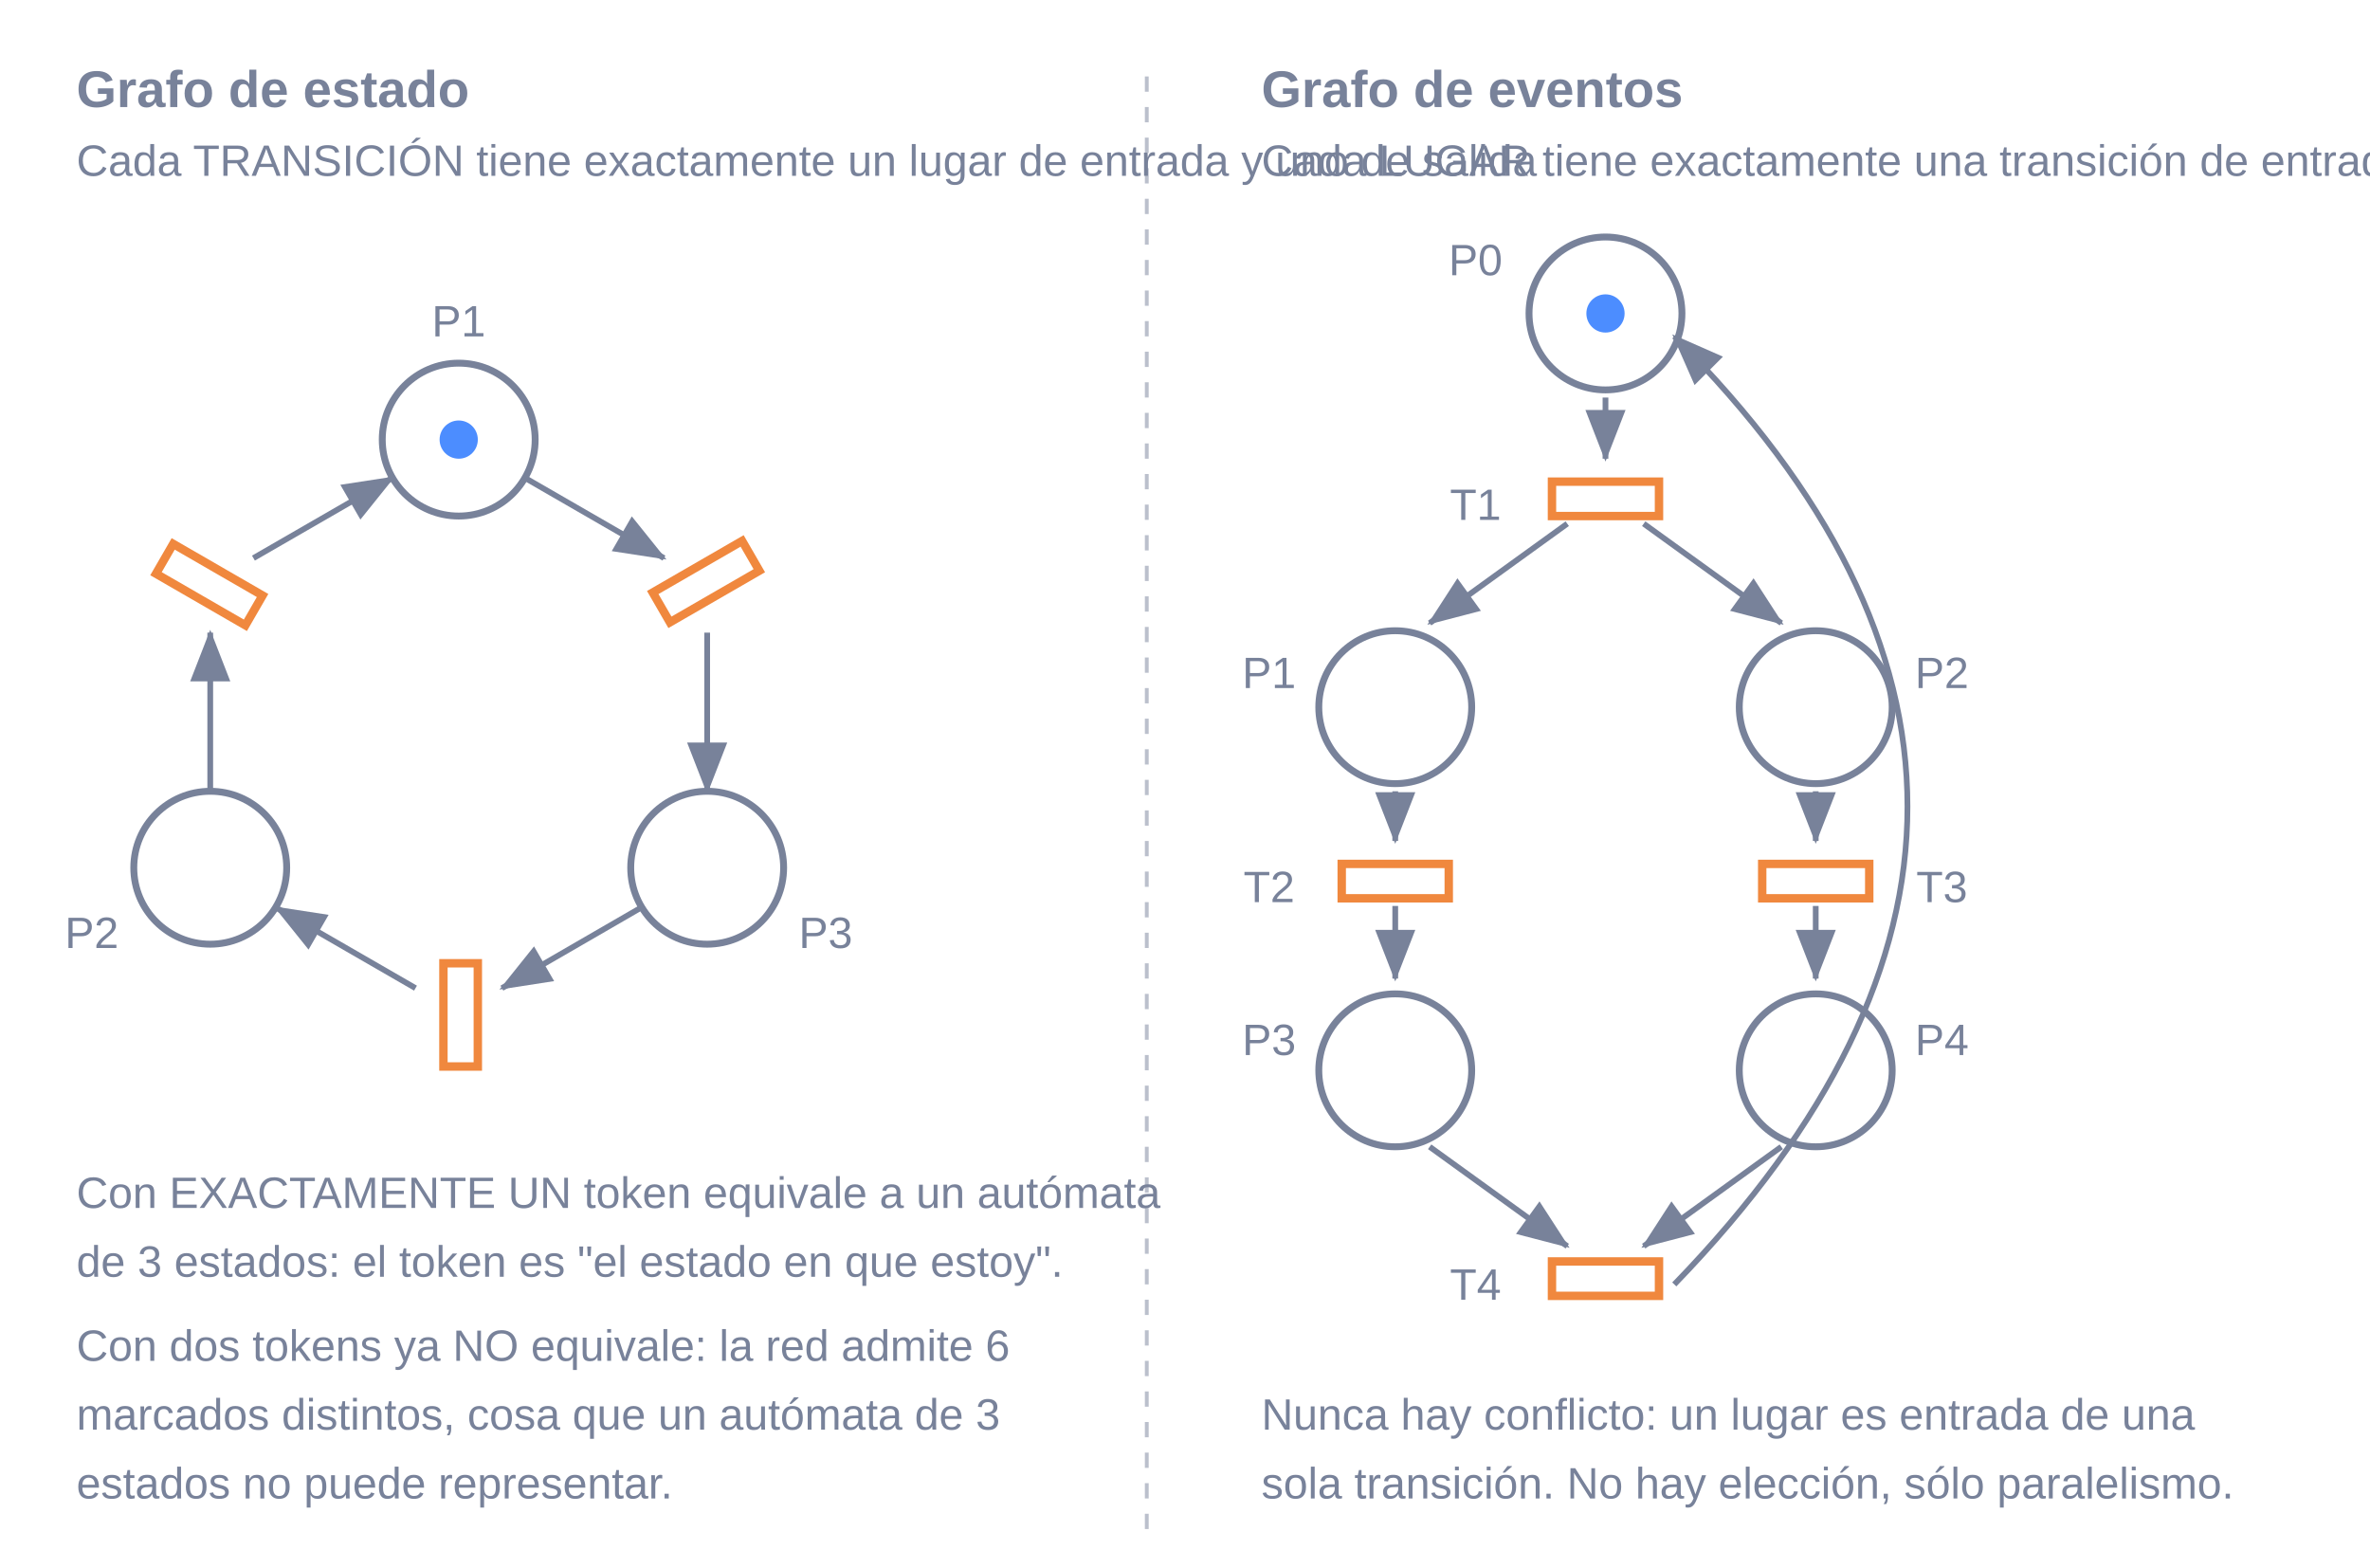
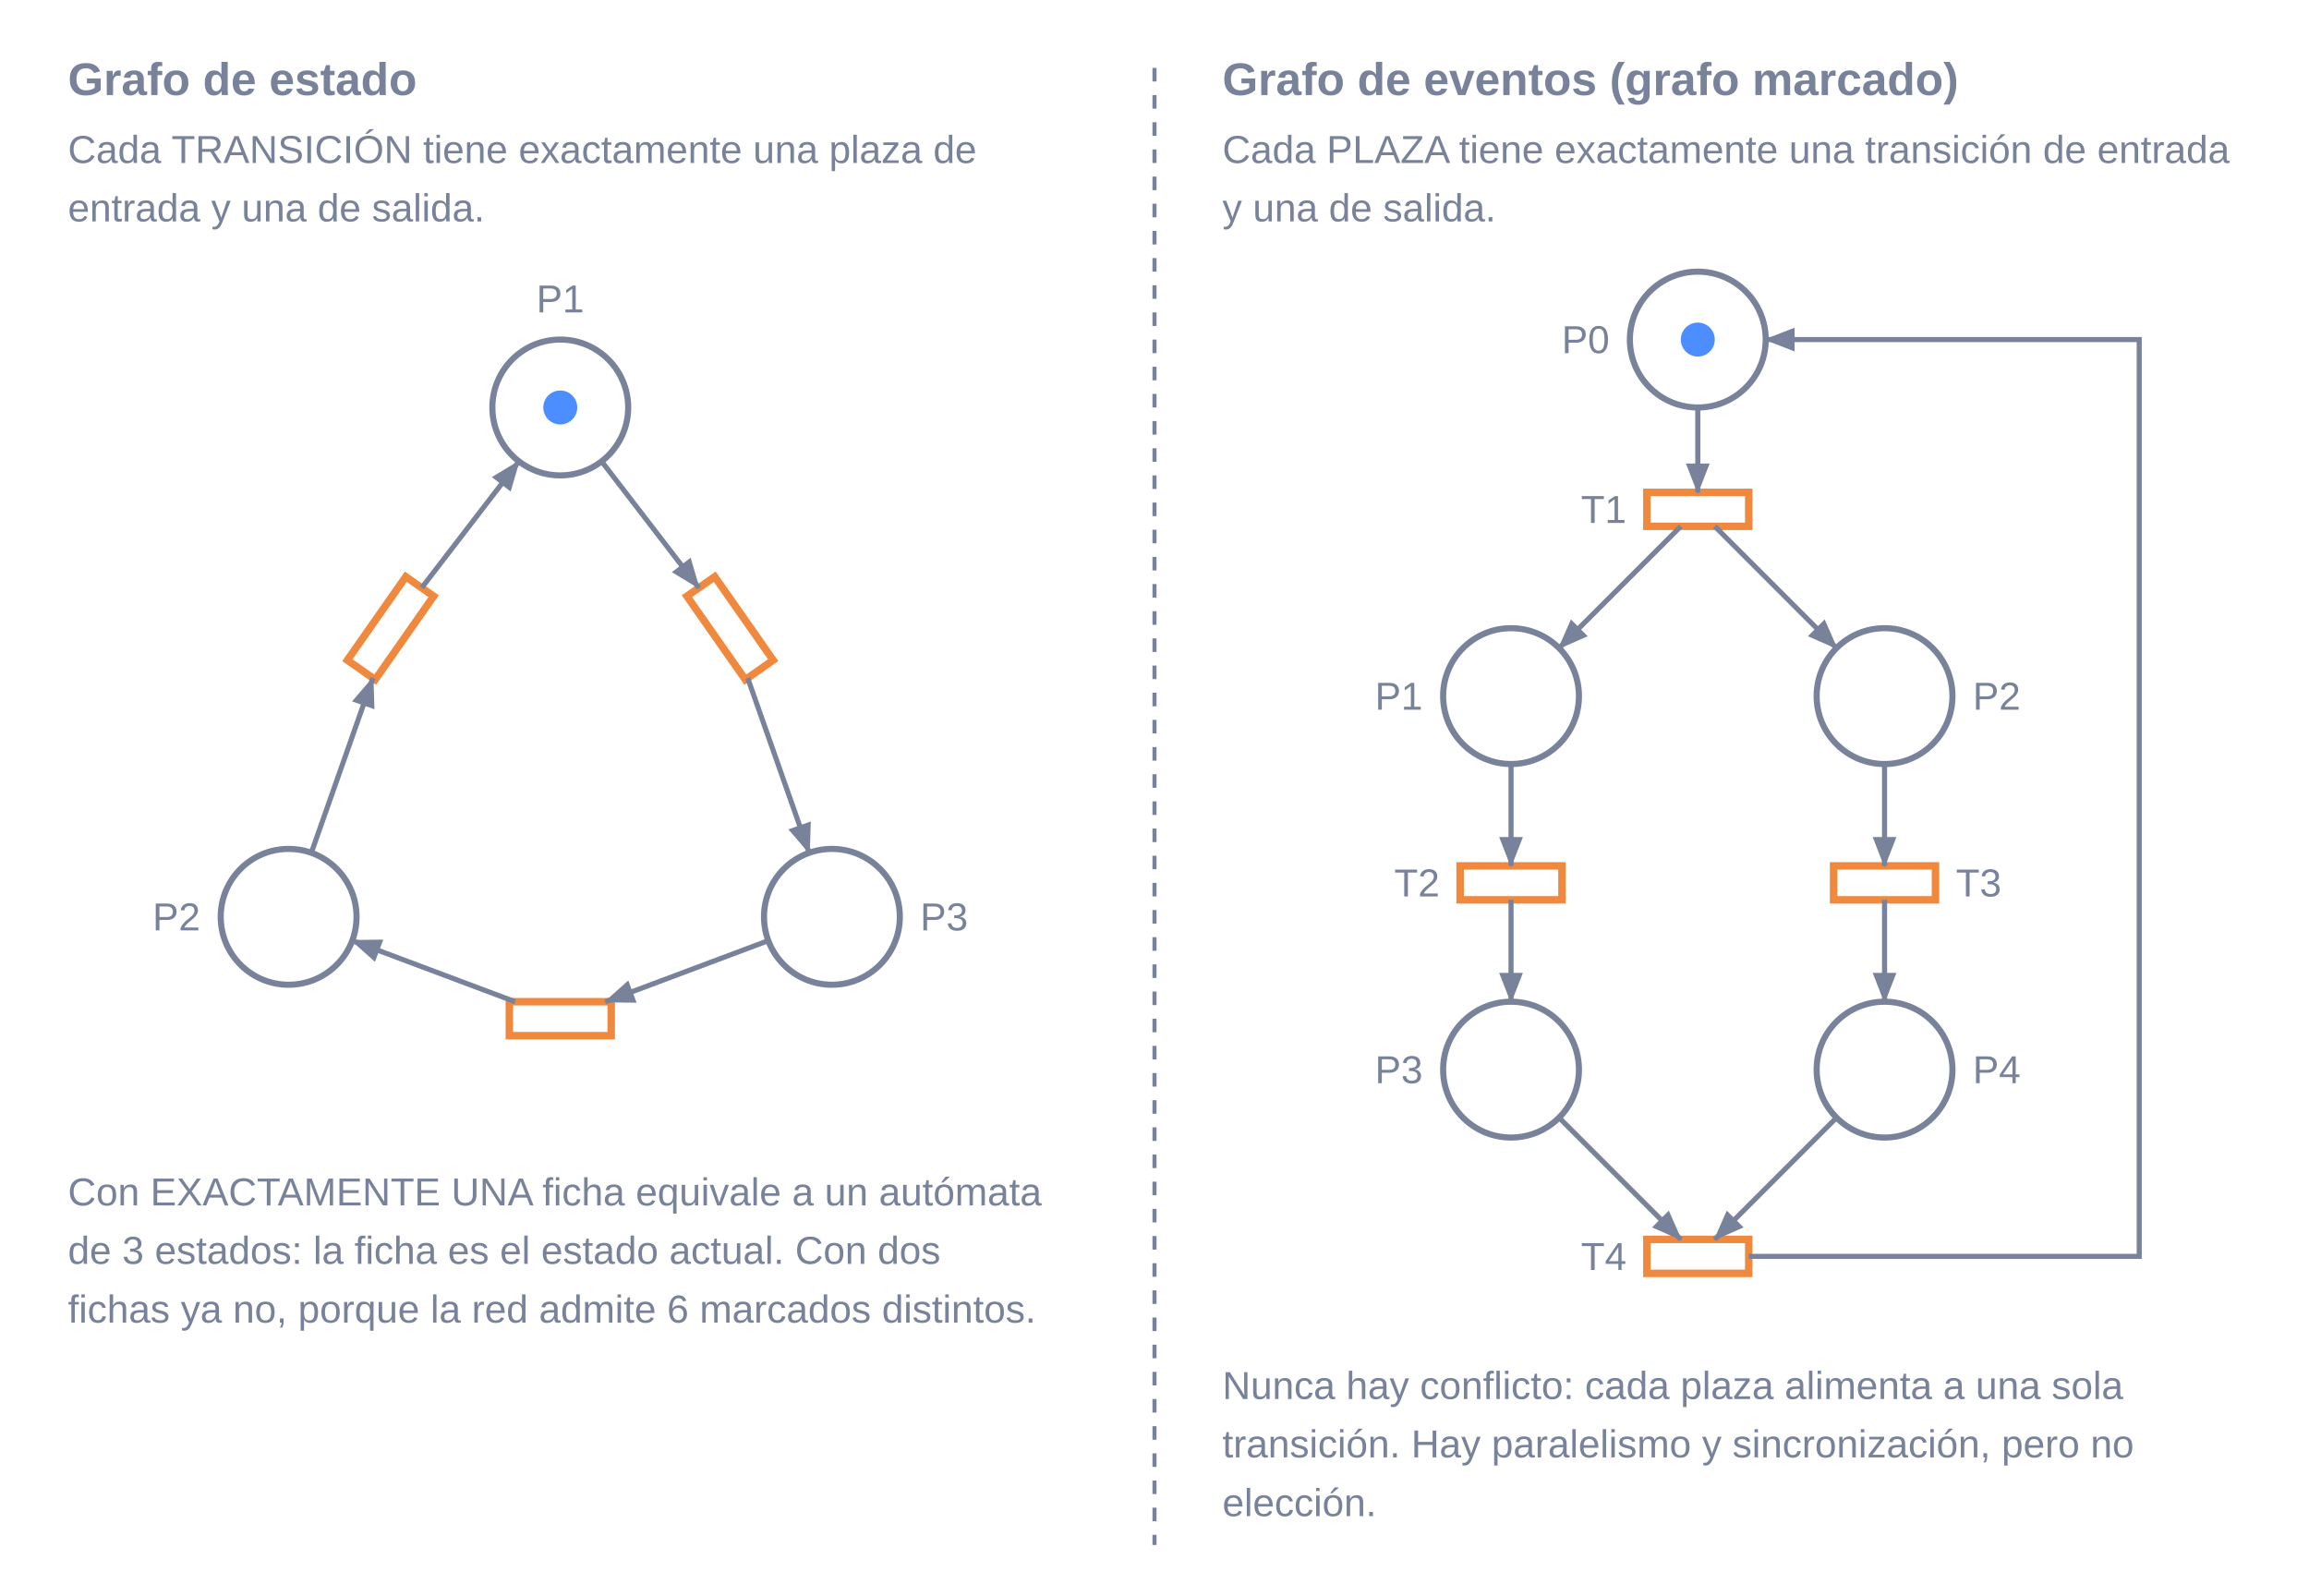
- <svg xmlns="http://www.w3.org/2000/svg" width="620" height="410" viewBox="0 0 620 410" version="1.1">
-   <style>
-     text { font-family: "Segoe UI", "Helvetica Neue", Arial, sans-serif; fill: #78829a; }
-     .tit { font-size: 13.5px; font-weight: 600; }
-     .cap { font-size: 11.5px; }
-     .lb  { font-size: 11.5px; text-anchor: middle; }
-     .pl  { fill: none; stroke: #78829a; stroke-width: 1.8; }
-     .tr  { fill: none; stroke: #f0883e; stroke-width: 2.2; }
-     .tk  { fill: #4c8dff; }
-     .edge { fill: none; stroke: #78829a; stroke-width: 1.5; marker-end: url(#ah); }
-   </style>
+ <svg xmlns="http://www.w3.org/2000/svg" width="680" height="470" viewBox="0 0 680 470" version="1.1">
+   <style>text { font-family: "Segoe UI", "Helvetica Neue", Arial, sans-serif; }</style>
  <defs>
-     <marker id="ah" markerWidth="9" markerHeight="7" refX="8.5" refY="3.5" orient="auto">
+     <marker id="ah-78829a" markerWidth="9" markerHeight="7" refX="8.5" refY="3.5" orient="auto" markerUnits="userSpaceOnUse">
      <polygon points="0 0, 9 3.5, 0 7" fill="#78829a" />
    </marker>
  </defs>
-   <text class="tit" x="20" y="28" fill="#3fb950">Grafo de estado</text>
-   <text class="cap" x="20" y="46">Cada TRANSICIÓN tiene exactamente un lugar de entrada y uno de salida</text>
-   <circle class="pl" cx="120" cy="115" r="20" />
-   <circle class="tk" cx="120" cy="115" r="5" />
-   <text class="lb" x="120" y="88">P1</text>
-   <circle class="pl" cx="185" cy="227" r="20" />
-   <text class="lb" x="216" y="248">P3</text>
-   <circle class="pl" cx="55" cy="227" r="20" />
-   <text class="lb" x="24" y="248">P2</text>
-   <rect class="tr" x="180" y="139" width="9" height="27" transform="rotate(60 184.9 152.5)" />
-   <rect class="tr" x="115" y="251" width="9" height="27" transform="rotate(180 120 265)" />
-   <rect class="tr" x="50" y="139" width="9" height="27" transform="rotate(300 55 152.5)" />
-   <line class="edge" x1="137.3" y1="125" x2="173.7" y2="146" />
-   <line class="edge" x1="185" y1="165.5" x2="185" y2="207" />
-   <line class="edge" x1="167.6" y1="237.5" x2="131.3" y2="258.5" />
-   <line class="edge" x1="108.7" y1="258.5" x2="72.3" y2="237.5" />
-   <line class="edge" x1="55" y1="207" x2="55" y2="165.5" />
-   <line class="edge" x1="66.3" y1="146" x2="102.7" y2="125" />
-   <text class="cap" x="20" y="316">Con EXACTAMENTE UN token equivale a un autómata</text>
-   <text class="cap" x="20" y="334">de 3 estados: el token es "el estado en que estoy".</text>
-   <text class="cap" x="20" y="356" fill="#ff6b6b">Con dos tokens ya NO equivale: la red admite 6</text>
-   <text class="cap" x="20" y="374" fill="#ff6b6b">marcados distintos, cosa que un autómata de 3</text>
-   <text class="cap" x="20" y="392" fill="#ff6b6b">estados no puede representar.</text>
-   <line x1="300" y1="20" x2="300" y2="400" stroke="#78829a" stroke-width="1" stroke-dasharray="4 4" opacity="0.5" />
-   <text class="tit" x="330" y="28" fill="#4c8dff">Grafo de eventos</text>
-   <text class="cap" x="330" y="46">Cada LUGAR tiene exactamente una transición de entrada y una de salida</text>
-   <circle class="pl" cx="420" cy="82" r="20" />
-   <circle class="tk" cx="420" cy="82" r="5" />
-   <text class="lb" x="386" y="72">P0</text>
-   <rect class="tr" x="406" y="126" width="28" height="9" />
-   <text class="lb" x="386" y="136" fill="#f0883e">T1</text>
-   <circle class="pl" cx="365" cy="185" r="20" />
-   <text class="lb" x="332" y="180">P1</text>
-   <circle class="pl" cx="475" cy="185" r="20" />
-   <text class="lb" x="508" y="180">P2</text>
-   <rect class="tr" x="351" y="226" width="28" height="9" />
-   <rect class="tr" x="461" y="226" width="28" height="9" />
-   <text class="lb" x="332" y="236" fill="#f0883e">T2</text>
-   <text class="lb" x="508" y="236" fill="#f0883e">T3</text>
-   <circle class="pl" cx="365" cy="280" r="20" />
-   <text class="lb" x="332" y="276">P3</text>
-   <circle class="pl" cx="475" cy="280" r="20" />
-   <text class="lb" x="508" y="276">P4</text>
-   <rect class="tr" x="406" y="330" width="28" height="9" />
-   <text class="lb" x="386" y="340" fill="#f0883e">T4</text>
-   <line class="edge" x1="420" y1="104" x2="420" y2="120" />
-   <line class="edge" x1="410" y1="137" x2="374" y2="163" />
-   <line class="edge" x1="430" y1="137" x2="466" y2="163" />
-   <line class="edge" x1="365" y1="207" x2="365" y2="220" />
-   <line class="edge" x1="475" y1="207" x2="475" y2="220" />
-   <line class="edge" x1="365" y1="237" x2="365" y2="256" />
-   <line class="edge" x1="475" y1="237" x2="475" y2="256" />
-   <line class="edge" x1="374" y1="300" x2="410" y2="326" />
-   <line class="edge" x1="466" y1="300" x2="430" y2="326" />
-   <path class="edge" d="M 438 336 Q 560 210 438 88" />
-   <text class="cap" x="330" y="374">Nunca hay conflicto: un lugar es entrada de una</text>
-   <text class="cap" x="330" y="392">sola transición. No hay elección, sólo paralelismo.</text>
+   <text x="20.0" y="28.0" text-anchor="start" style="font-size:13.5px;fill:#78829a;font-weight:600">Grafo de estado</text>
+   <text x="20.0" y="48.0" text-anchor="start" style="font-size:11.5px;fill:#78829a">Cada TRANSICIÓN tiene exactamente una plaza de</text>
+   <text x="20.0" y="65.2" text-anchor="start" style="font-size:11.5px;fill:#78829a">entrada y una de salida.</text>
+   <circle cx="165" cy="120" r="20" fill="none" stroke="#78829a" stroke-width="1.8" />
+   <circle cx="165" cy="120" r="5" fill="#4c8dff" />
+   <text x="165.0" y="92.0" text-anchor="middle" style="font-size:11.5px;fill:#78829a">P1</text>
+   <circle cx="85" cy="270" r="20" fill="none" stroke="#78829a" stroke-width="1.8" />
+   <text x="59.0" y="274.0" text-anchor="end" style="font-size:11.5px;fill:#78829a">P2</text>
+   <circle cx="245" cy="270" r="20" fill="none" stroke="#78829a" stroke-width="1.8" />
+   <text x="271.0" y="274.0" text-anchor="start" style="font-size:11.5px;fill:#78829a">P3</text>
+   <rect x="200.0" y="180.0" width="30" height="10" fill="none" stroke="#f0883e" stroke-width="2.2" transform="rotate(55 215 185)" />
+   <rect x="150.0" y="295.0" width="30" height="10" fill="none" stroke="#f0883e" stroke-width="2.2" />
+   <rect x="100.0" y="180.0" width="30" height="10" fill="none" stroke="#f0883e" stroke-width="2.2" transform="rotate(-55 115 185)" />
+   <path d="M 177.2 135.9 L 205.8 173.1" fill="none" stroke="#78829a" stroke-width="1.5" marker-end="url(#ah-78829a)" />
+   <path d="M 220.2 199.7 L 238.3 251.1" fill="none" stroke="#78829a" stroke-width="1.5" marker-end="url(#ah-78829a)" />
+   <path d="M 226.3 277.0 L 178.3 295.0" fill="none" stroke="#78829a" stroke-width="1.5" marker-end="url(#ah-78829a)" />
+   <path d="M 151.7 295.0 L 103.7 277.0" fill="none" stroke="#78829a" stroke-width="1.5" marker-end="url(#ah-78829a)" />
+   <path d="M 91.7 251.1 L 109.8 199.7" fill="none" stroke="#78829a" stroke-width="1.5" marker-end="url(#ah-78829a)" />
+   <path d="M 124.2 173.1 L 152.8 135.9" fill="none" stroke="#78829a" stroke-width="1.5" marker-end="url(#ah-78829a)" />
+   <text x="20.0" y="355.0" text-anchor="start" style="font-size:11.5px;fill:#78829a">Con EXACTAMENTE UNA ficha equivale a un autómata</text>
+   <text x="20.0" y="372.2" text-anchor="start" style="font-size:11.5px;fill:#78829a">de 3 estados: la ficha es el estado actual. Con dos</text>
+   <text x="20.0" y="389.5" text-anchor="start" style="font-size:11.5px;fill:#78829a">fichas ya no, porque la red admite 6 marcados distintos.</text>
+   <line x1="340.0" y1="20.0" x2="340.0" y2="455.0" stroke="#78829a" stroke-width="1.2" stroke-dasharray="4 4" />
+   <text x="360.0" y="28.0" text-anchor="start" style="font-size:13.5px;fill:#78829a;font-weight:600">Grafo de eventos (grafo marcado)</text>
+   <text x="360.0" y="48.0" text-anchor="start" style="font-size:11.5px;fill:#78829a">Cada PLAZA tiene exactamente una transición de entrada</text>
+   <text x="360.0" y="65.2" text-anchor="start" style="font-size:11.5px;fill:#78829a">y una de salida.</text>
+   <circle cx="500" cy="100" r="20" fill="none" stroke="#78829a" stroke-width="1.8" />
+   <circle cx="500" cy="100" r="5" fill="#4c8dff" />
+   <text x="474.0" y="104.0" text-anchor="end" style="font-size:11.5px;fill:#78829a">P0</text>
+   <rect x="485.0" y="145.0" width="30" height="10" fill="none" stroke="#f0883e" stroke-width="2.2" />
+   <text x="479.0" y="154.0" text-anchor="end" style="font-size:11.5px;fill:#78829a">T1</text>
+   <circle cx="445" cy="205" r="20" fill="none" stroke="#78829a" stroke-width="1.8" />
+   <text x="419.0" y="209.0" text-anchor="end" style="font-size:11.5px;fill:#78829a">P1</text>
+   <circle cx="555" cy="205" r="20" fill="none" stroke="#78829a" stroke-width="1.8" />
+   <text x="581.0" y="209.0" text-anchor="start" style="font-size:11.5px;fill:#78829a">P2</text>
+   <rect x="430.0" y="255.0" width="30" height="10" fill="none" stroke="#f0883e" stroke-width="2.2" />
+   <text x="424.0" y="264.0" text-anchor="end" style="font-size:11.5px;fill:#78829a">T2</text>
+   <rect x="540.0" y="255.0" width="30" height="10" fill="none" stroke="#f0883e" stroke-width="2.2" />
+   <text x="576.0" y="264.0" text-anchor="start" style="font-size:11.5px;fill:#78829a">T3</text>
+   <circle cx="445" cy="315" r="20" fill="none" stroke="#78829a" stroke-width="1.8" />
+   <text x="419.0" y="319.0" text-anchor="end" style="font-size:11.5px;fill:#78829a">P3</text>
+   <circle cx="555" cy="315" r="20" fill="none" stroke="#78829a" stroke-width="1.8" />
+   <text x="581.0" y="319.0" text-anchor="start" style="font-size:11.5px;fill:#78829a">P4</text>
+   <rect x="485.0" y="365.0" width="30" height="10" fill="none" stroke="#f0883e" stroke-width="2.2" />
+   <text x="479.0" y="374.0" text-anchor="end" style="font-size:11.5px;fill:#78829a">T4</text>
+   <path d="M 500.0 120.0 L 500.0 145.0" fill="none" stroke="#78829a" stroke-width="1.5" marker-end="url(#ah-78829a)" />
+   <path d="M 495.0 155.0 L 459.1 190.9" fill="none" stroke="#78829a" stroke-width="1.5" marker-end="url(#ah-78829a)" />
+   <path d="M 505.0 155.0 L 540.9 190.9" fill="none" stroke="#78829a" stroke-width="1.5" marker-end="url(#ah-78829a)" />
+   <path d="M 445.0 225.0 L 445.0 255.0" fill="none" stroke="#78829a" stroke-width="1.5" marker-end="url(#ah-78829a)" />
+   <path d="M 555.0 225.0 L 555.0 255.0" fill="none" stroke="#78829a" stroke-width="1.5" marker-end="url(#ah-78829a)" />
+   <path d="M 445.0 265.0 L 445.0 295.0" fill="none" stroke="#78829a" stroke-width="1.5" marker-end="url(#ah-78829a)" />
+   <path d="M 555.0 265.0 L 555.0 295.0" fill="none" stroke="#78829a" stroke-width="1.5" marker-end="url(#ah-78829a)" />
+   <path d="M 459.1 329.1 L 495.0 365.0" fill="none" stroke="#78829a" stroke-width="1.5" marker-end="url(#ah-78829a)" />
+   <path d="M 540.9 329.1 L 505.0 365.0" fill="none" stroke="#78829a" stroke-width="1.5" marker-end="url(#ah-78829a)" />
+   <path d="M 515.0 370.0 L 630.0 370.0 L 630.0 100.0 L 520.0 100.0" fill="none" stroke="#78829a" stroke-width="1.5" marker-end="url(#ah-78829a)" />
+   <text x="360.0" y="412.0" text-anchor="start" style="font-size:11.5px;fill:#78829a">Nunca hay conflicto: cada plaza alimenta a una sola</text>
+   <text x="360.0" y="429.2" text-anchor="start" style="font-size:11.5px;fill:#78829a">transición. Hay paralelismo y sincronización, pero no</text>
+   <text x="360.0" y="446.5" text-anchor="start" style="font-size:11.5px;fill:#78829a">elección.</text>
</svg>
